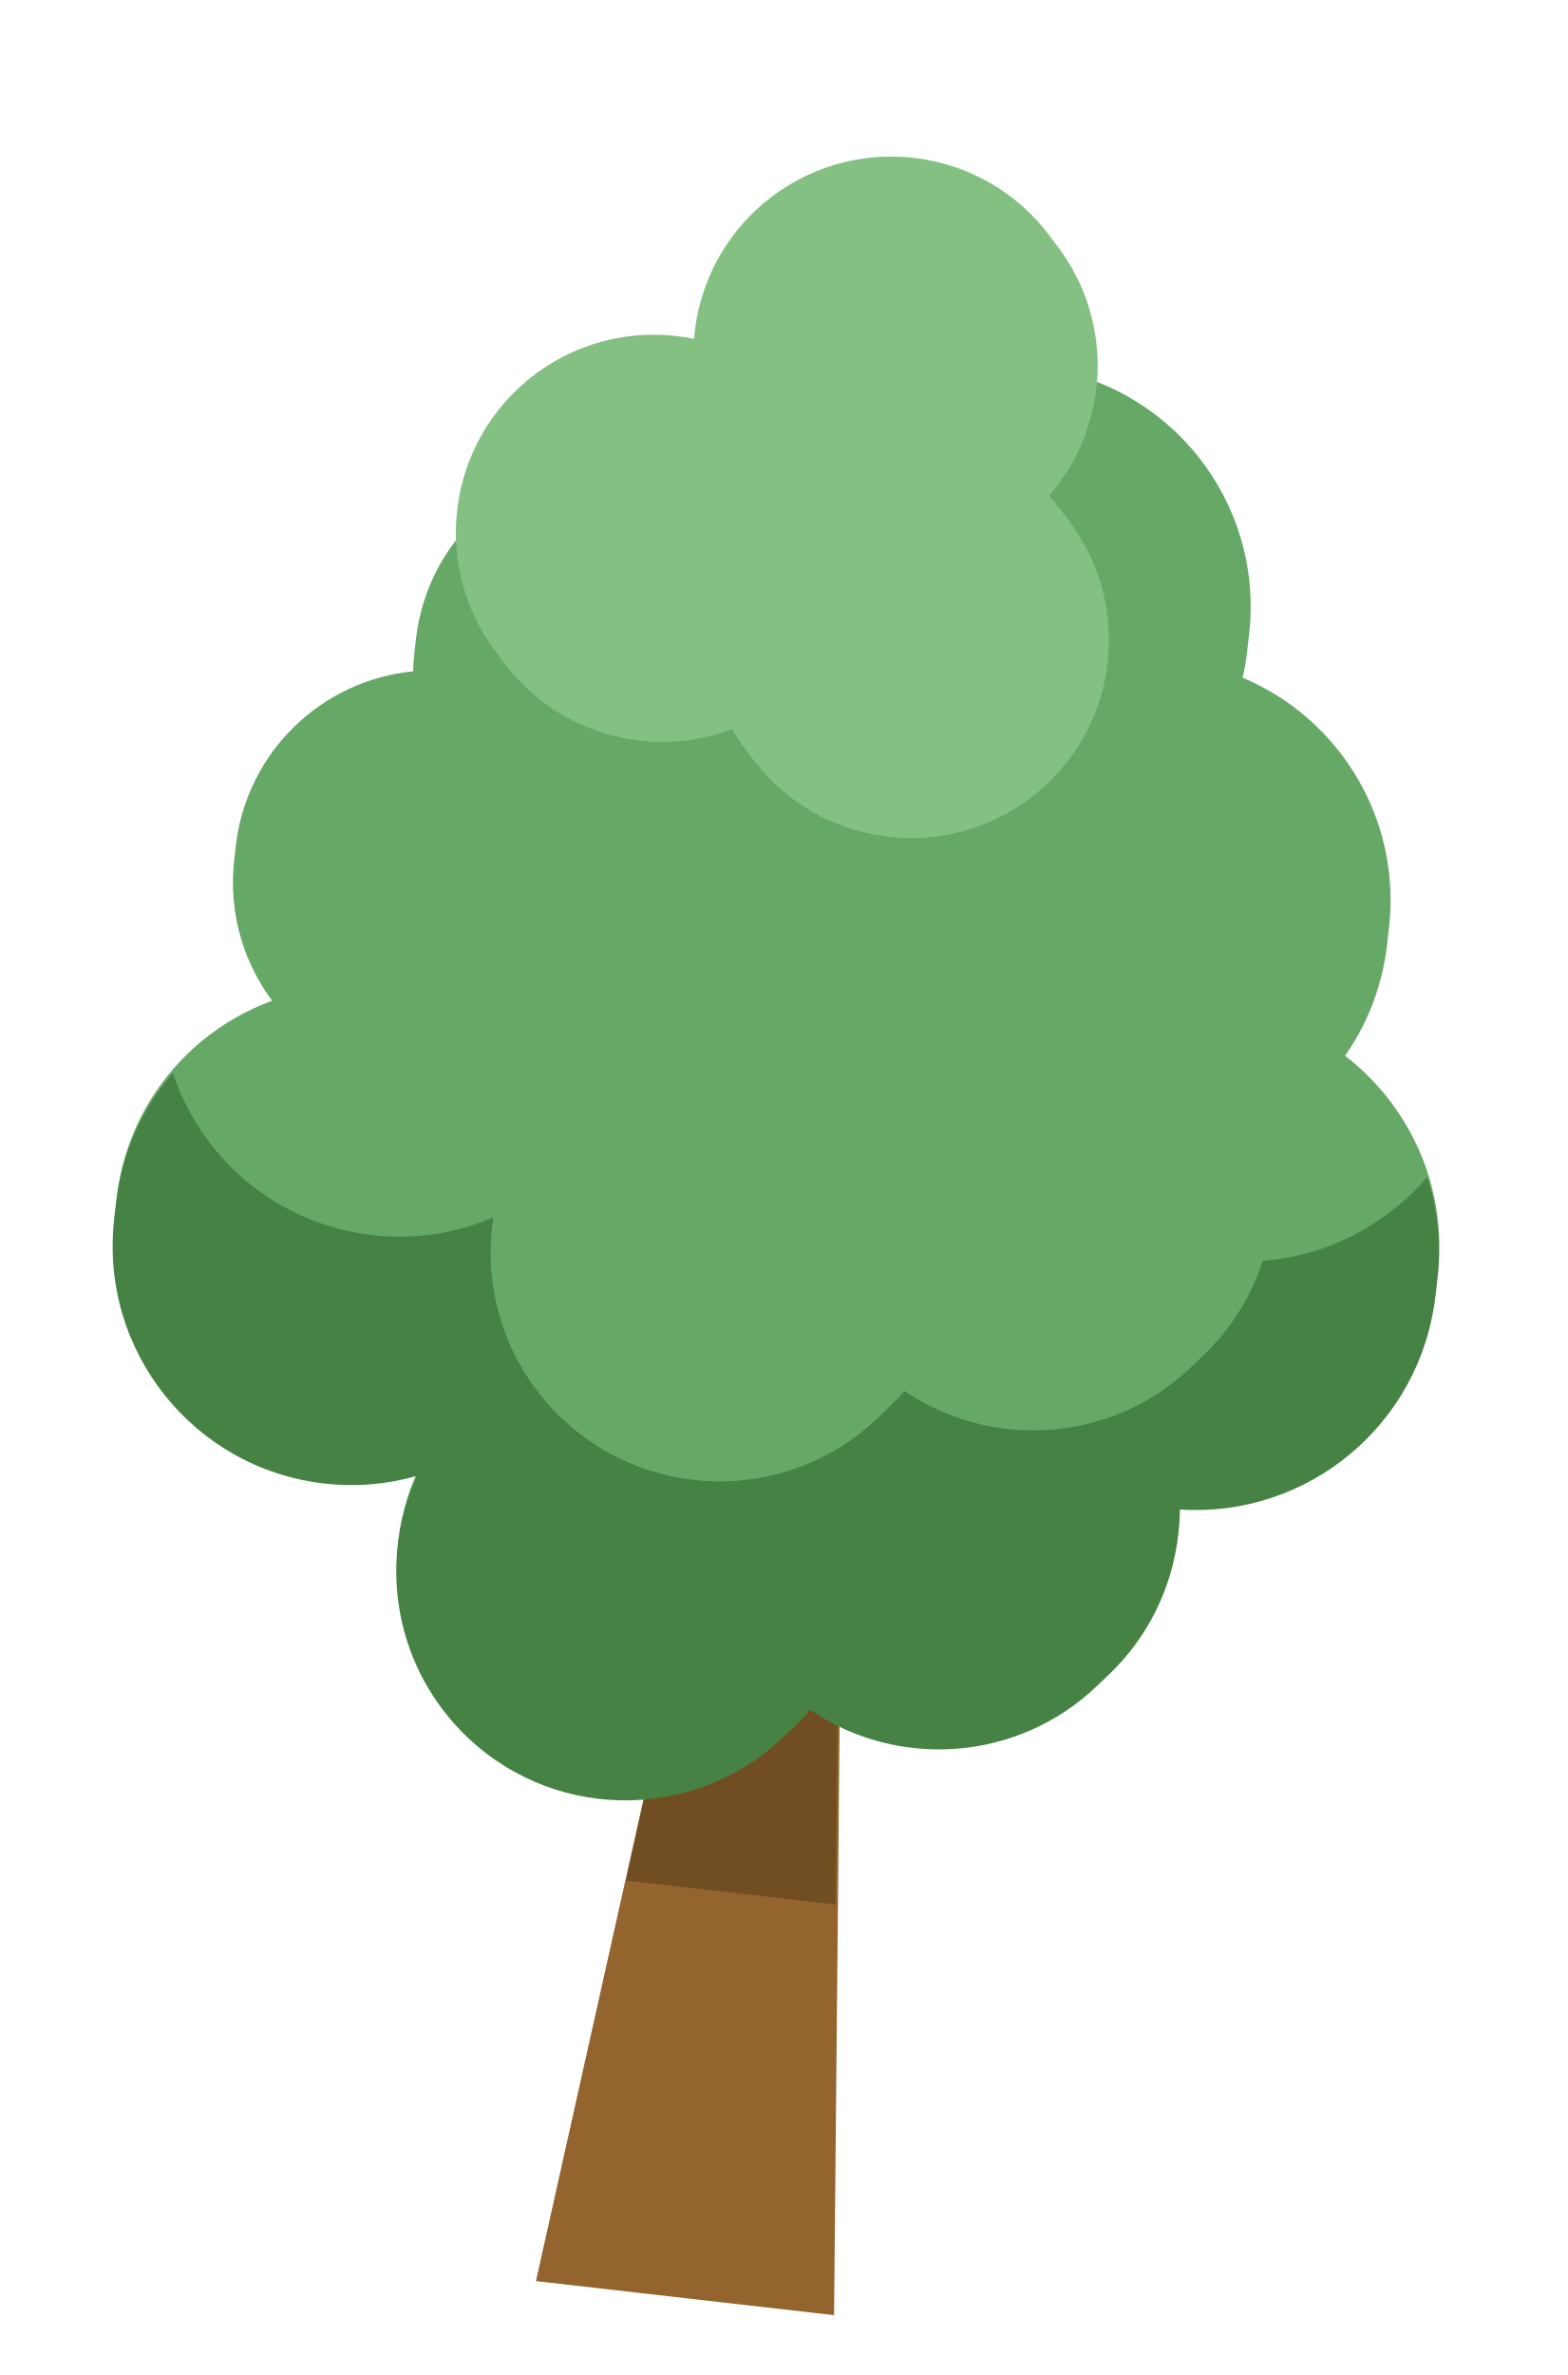
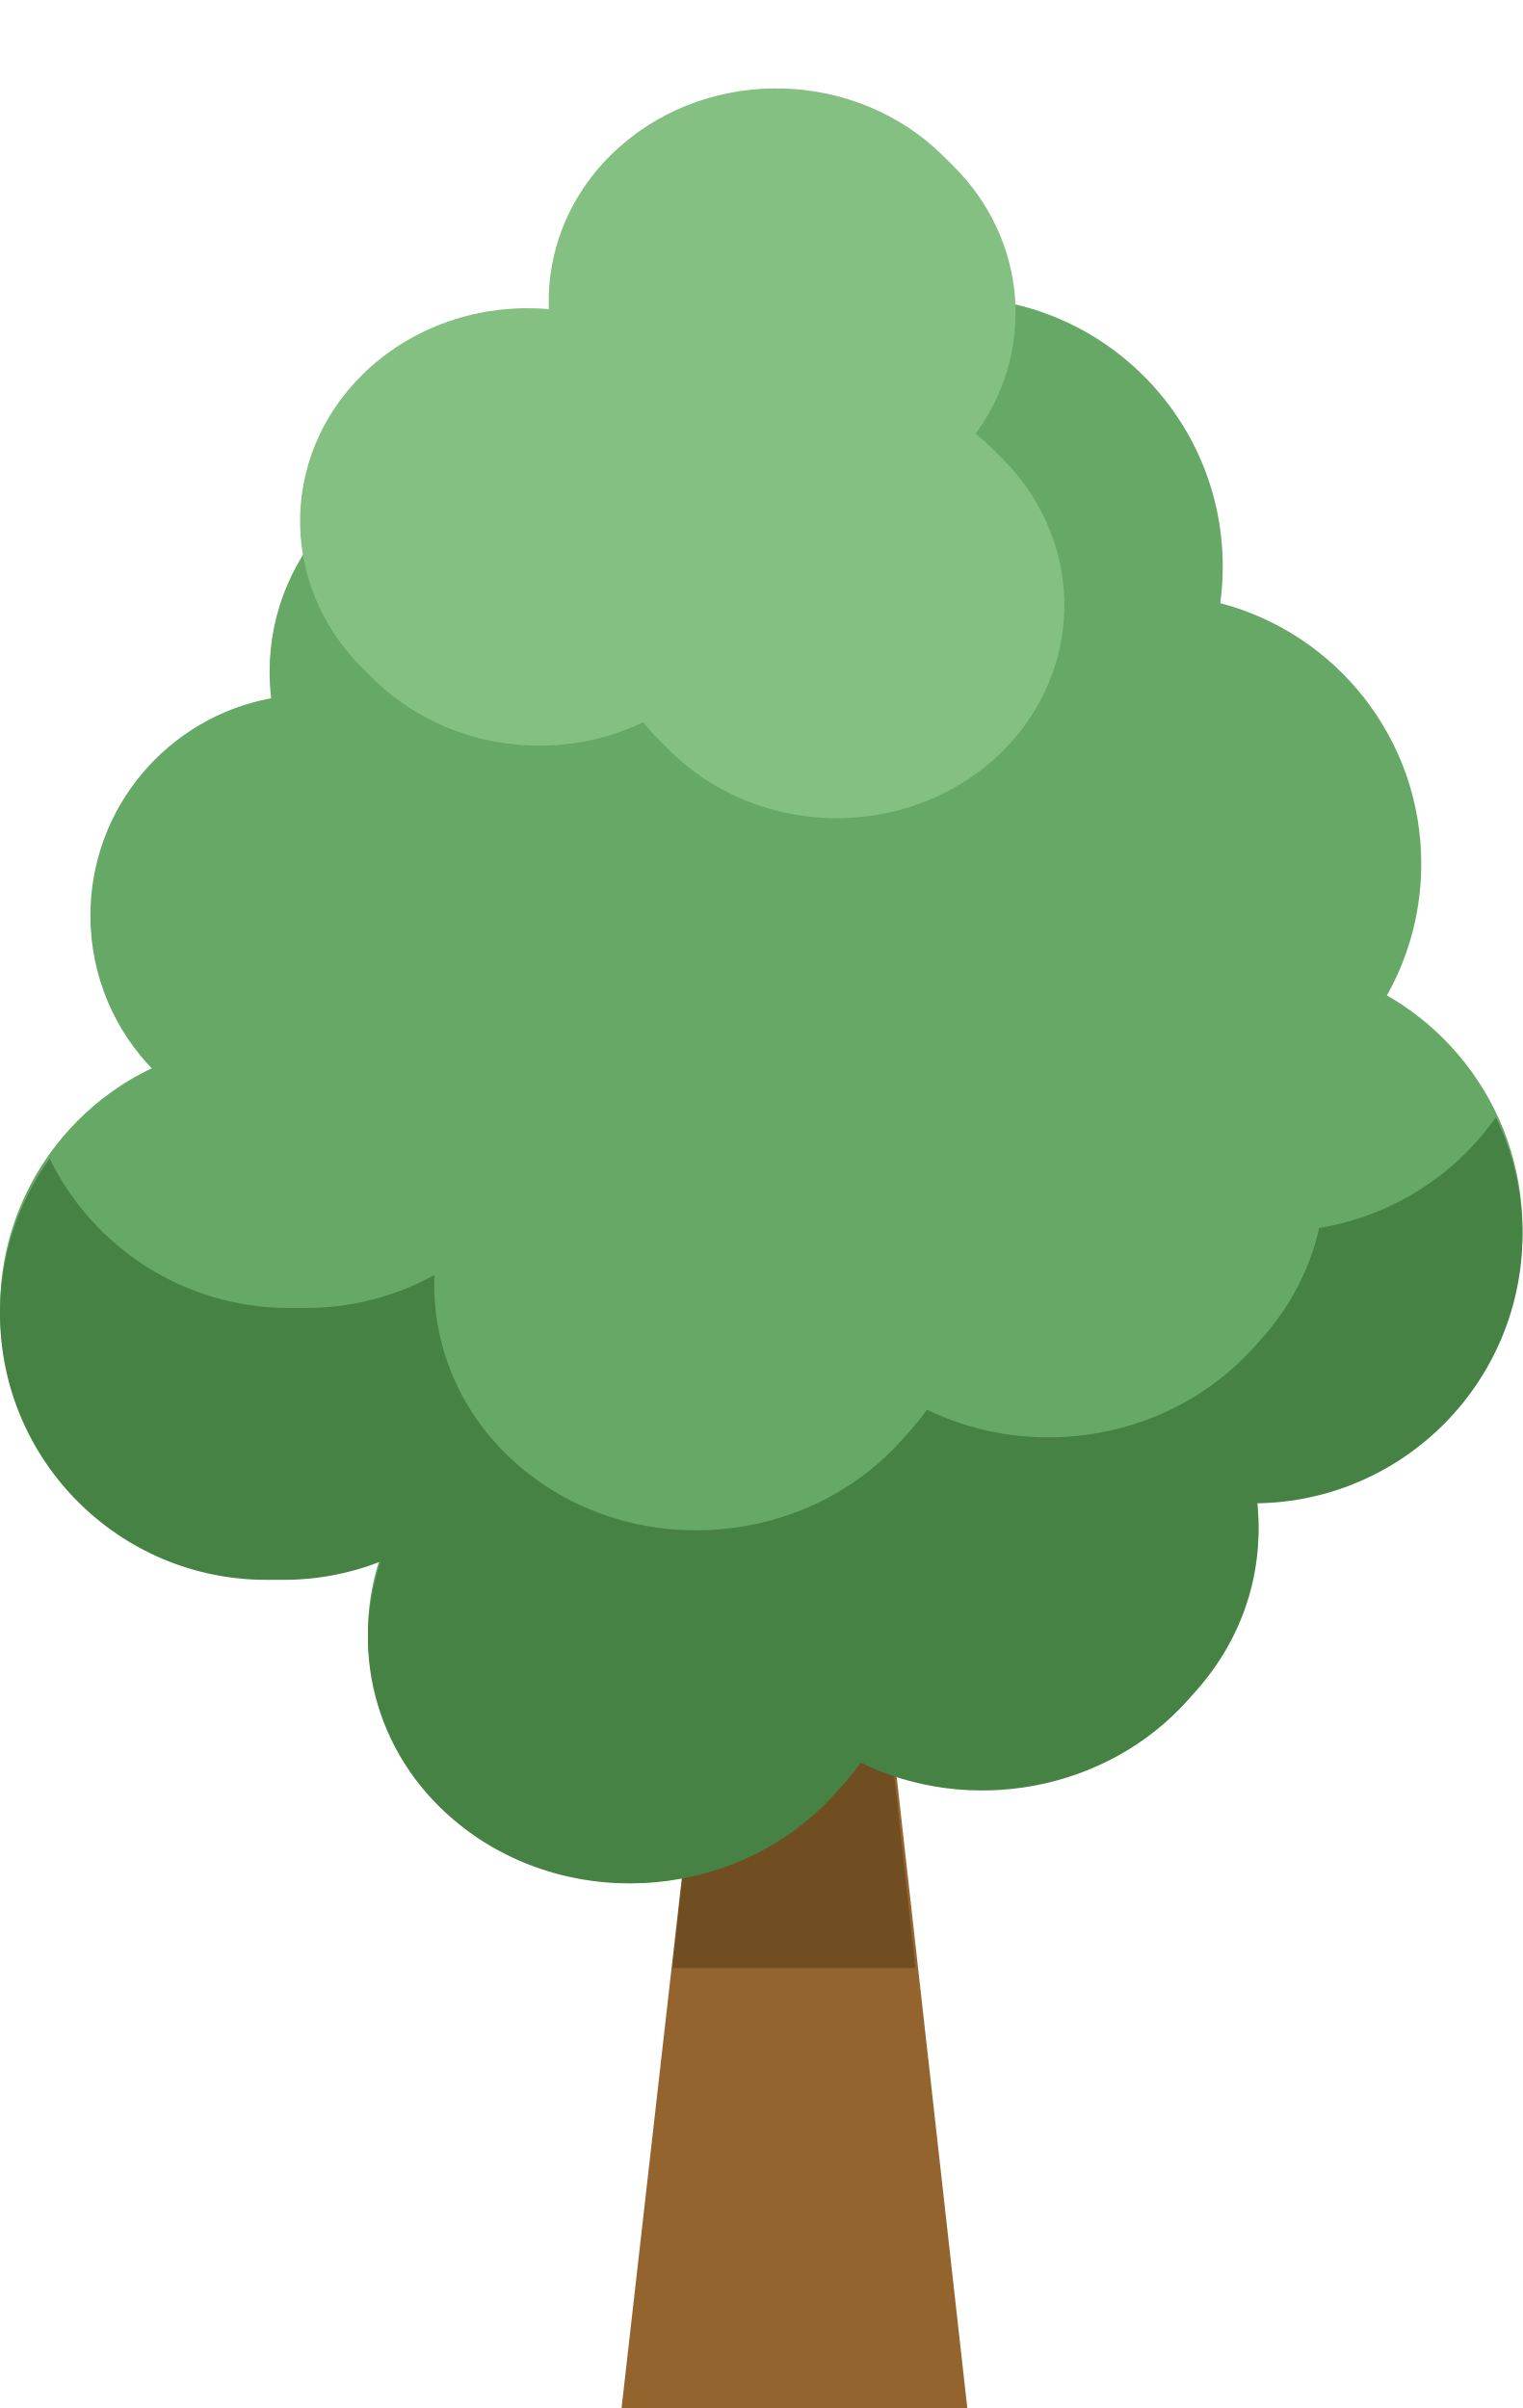
- <svg xmlns="http://www.w3.org/2000/svg" width="134" height="203" viewBox="0 0 134 203" fill="none">
-   <path d="M62.38 120.813L72.024 121.914L71.311 197.886L45.823 194.975L62.38 120.813Z" fill="#93642D" />
-   <path d="M62.311 120.805L71.892 121.899L71.443 162.782L53.531 160.736L62.311 120.805Z" fill="#714D22" />
-   <path fill-rule="evenodd" clip-rule="evenodd" d="M28.541 81.056C29.819 69.865 39.927 61.828 51.119 63.106C62.31 64.385 70.346 74.493 69.068 85.684L68.903 87.132C68.816 87.892 68.689 88.638 68.522 89.368C76.676 92.782 81.951 101.271 80.898 110.496L80.733 111.943C79.454 123.135 69.346 131.171 58.155 129.893C52.102 129.202 46.973 125.928 43.74 121.297C39.547 125.08 33.811 127.113 27.759 126.422C16.568 125.144 8.531 115.035 9.809 103.844L9.975 102.396C11.086 92.665 18.875 85.319 28.247 84.408C28.26 83.778 28.302 83.142 28.375 82.504L28.541 81.056Z" fill="#66A865" />
-   <path fill-rule="evenodd" clip-rule="evenodd" d="M67.043 148.074C59.231 155.551 46.836 155.279 39.359 147.467C31.882 139.655 32.154 127.26 39.966 119.783L40.976 118.816C41.507 118.308 42.059 117.836 42.63 117.399C38.706 109.874 40.022 100.37 46.462 94.207L47.472 93.24C55.284 85.763 67.678 86.034 75.156 93.847C79.199 98.071 80.977 103.636 80.521 109.039C85.938 108.82 91.42 110.84 95.463 115.064C102.94 122.877 102.669 135.271 94.857 142.748L93.846 143.715C87.053 150.217 76.794 150.86 69.317 145.78C68.921 146.237 68.499 146.68 68.053 147.107L67.043 148.074Z" fill="#66A865" />
-   <path fill-rule="evenodd" clip-rule="evenodd" d="M69.991 79.175C71.283 67.859 81.504 59.734 92.82 61.026C104.136 62.318 112.261 72.539 110.969 83.855L110.802 85.318C110.714 86.087 110.585 86.842 110.417 87.579C118.661 91.032 123.995 99.615 122.93 108.942L122.763 110.405C121.47 121.721 111.25 129.847 99.934 128.555C93.814 127.856 88.628 124.546 85.359 119.863C81.119 123.688 75.32 125.744 69.201 125.045C57.885 123.753 49.759 113.532 51.051 102.216L51.218 100.753C52.342 90.912 60.218 83.485 69.694 82.565C69.707 81.927 69.75 81.285 69.824 80.639L69.991 79.175Z" fill="#66A865" />
-   <path fill-rule="evenodd" clip-rule="evenodd" d="M65.818 49.525C67.11 38.209 77.331 30.083 88.646 31.376C99.962 32.668 108.088 42.889 106.795 54.204L106.628 55.668C106.54 56.437 106.411 57.191 106.244 57.929C114.488 61.381 119.821 69.964 118.756 79.291L118.589 80.755C117.297 92.071 107.076 100.196 95.76 98.904C89.641 98.205 84.454 94.895 81.186 90.213C76.946 94.038 71.147 96.093 65.027 95.394C53.711 94.102 45.586 83.881 46.878 72.566L47.045 71.102C48.169 61.262 56.044 53.834 65.52 52.914C65.534 52.277 65.577 51.634 65.65 50.988L65.818 49.525Z" fill="#66A865" />
-   <path fill-rule="evenodd" clip-rule="evenodd" d="M35.566 54.601C36.627 45.316 45.013 38.649 54.298 39.71C63.582 40.77 70.249 49.156 69.189 58.441L69.052 59.642C68.98 60.273 68.874 60.892 68.736 61.497C75.501 64.329 79.877 71.372 79.003 79.025L78.866 80.226C77.806 89.511 69.419 96.178 60.135 95.118C55.114 94.544 50.858 91.828 48.176 87.986C44.697 91.125 39.939 92.811 34.918 92.238C25.633 91.177 18.966 82.791 20.026 73.507L20.163 72.306C21.085 64.232 27.547 58.137 35.322 57.382C35.333 56.859 35.369 56.332 35.429 55.802L35.566 54.601Z" fill="#66A865" />
-   <path fill-rule="evenodd" clip-rule="evenodd" d="M91.43 44.567C97.037 52.043 95.52 62.649 88.043 68.255C80.567 73.861 69.961 72.345 64.355 64.868L63.63 63.901C63.249 63.393 62.901 62.871 62.585 62.336C55.723 64.923 47.705 62.81 43.084 56.647L42.359 55.68C36.753 48.204 38.269 37.598 45.746 31.992C49.789 28.96 54.748 28.011 59.336 28.962C59.709 24.291 62.009 19.797 66.053 16.765C73.529 11.159 84.135 12.676 89.741 20.152L90.466 21.119C95.341 27.621 94.83 36.489 89.698 42.378C90.049 42.765 90.385 43.173 90.705 43.6L91.43 44.567Z" fill="#83C082" />
-   <path fill-rule="evenodd" clip-rule="evenodd" d="M122.018 100.615C118.529 104.688 113.506 107.344 107.963 107.774C106.997 110.755 105.3 113.545 102.878 115.864L101.867 116.831C95.074 123.333 84.815 123.975 77.339 118.895C76.942 119.352 76.52 119.795 76.074 120.222L75.064 121.189C67.252 128.666 54.857 128.394 47.38 120.582C43.003 116.009 41.281 109.864 42.174 104.056C39.02 105.41 35.482 105.985 31.829 105.568C23.683 104.638 17.209 99.029 14.781 91.73C12.175 94.732 10.417 98.526 9.932 102.775L9.766 104.222C8.488 115.413 16.525 125.522 27.716 126.8C30.467 127.114 33.152 126.865 35.657 126.146C32.413 133.228 33.602 141.875 39.316 147.845C46.793 155.657 59.188 155.929 67 148.452L68.01 147.485C68.456 147.058 68.878 146.615 69.274 146.158C76.751 151.238 87.01 150.596 93.803 144.094L94.814 143.126C98.821 139.291 100.844 134.162 100.855 129.02C111.782 129.759 121.464 121.777 122.72 110.784L122.887 109.32C123.233 106.29 122.903 103.338 122.018 100.615Z" fill="#458244" />
+ <svg xmlns="http://www.w3.org/2000/svg" width="55" height="87" viewBox="0 0 55 87" fill="none">
+   <path d="M26.367 52.577H31.093L34.944 87H22.454L26.367 52.577Z" fill="#93642D" />
+   <path d="M26.333 52.577H31.028L33.069 71.105H24.291L26.333 52.577Z" fill="#714D22" />
+   <path fill-rule="evenodd" clip-rule="evenodd" d="M7.802 36.664C7.802 31.349 12.11 27.041 17.425 27.041H18.038C23.353 27.041 27.661 31.349 27.661 36.664C27.661 37.108 27.631 37.544 27.573 37.972C31.705 39.053 34.754 42.812 34.754 47.282C34.754 52.597 30.446 56.906 25.131 56.906H24.518C21.685 56.906 19.138 55.682 17.377 53.734C15.616 55.682 13.069 56.906 10.236 56.906H9.623C4.308 56.906 0 52.597 0 47.282C0 42.566 3.393 38.643 7.87 37.819C7.825 37.44 7.802 37.055 7.802 36.664Z" fill="#66A865" />
+   <path fill-rule="evenodd" clip-rule="evenodd" d="M30.202 64.591C26.795 68.426 20.752 68.981 16.703 65.831C12.655 62.682 12.135 57.02 15.542 53.186L15.829 52.864C16.083 52.577 16.352 52.309 16.634 52.059C14.322 48.845 14.46 44.438 17.271 41.274L17.558 40.951C20.965 37.117 27.008 36.562 31.057 39.712C33.246 41.415 34.404 43.853 34.466 46.339C37.09 45.942 39.863 46.562 42.052 48.265C46.101 51.415 46.621 57.076 43.214 60.91L42.927 61.233C39.962 64.57 35 65.423 31.094 63.513C30.908 63.771 30.707 64.024 30.489 64.269L30.202 64.591Z" fill="#66A865" />
+   <path fill-rule="evenodd" clip-rule="evenodd" d="M27.748 33.674C27.748 28.3 32.105 23.944 37.478 23.944H38.098C43.472 23.944 47.828 28.3 47.828 33.674C47.828 34.122 47.798 34.564 47.739 34.996C51.917 36.089 55 39.89 55 44.41C55 49.784 50.644 54.14 45.27 54.14H44.65C41.785 54.14 39.21 52.903 37.43 50.933C35.649 52.903 33.074 54.14 30.21 54.14H29.59C24.216 54.14 19.86 49.784 19.86 44.41C19.86 39.642 23.29 35.674 27.817 34.841C27.772 34.458 27.748 34.069 27.748 33.674Z" fill="#66A865" />
+   <path fill-rule="evenodd" clip-rule="evenodd" d="M24.092 20.469C24.092 15.095 28.448 10.739 33.822 10.739H34.442C39.816 10.739 44.172 15.095 44.172 20.469C44.172 20.918 44.142 21.359 44.083 21.792C48.261 22.885 51.343 26.685 51.343 31.206C51.343 36.58 46.987 40.936 41.613 40.936H40.993C38.129 40.936 35.554 39.698 33.773 37.728C31.993 39.698 29.417 40.936 26.553 40.936H25.933C20.559 40.936 16.203 36.58 16.203 31.206C16.203 26.437 19.633 22.47 24.161 21.637C24.115 21.254 24.092 20.864 24.092 20.469Z" fill="#66A865" />
+   <path fill-rule="evenodd" clip-rule="evenodd" d="M9.739 24.27C9.739 19.861 13.313 16.287 17.723 16.287H18.231C22.641 16.287 26.215 19.861 26.215 24.27C26.215 24.638 26.19 25.001 26.142 25.355C29.57 26.252 32.099 29.371 32.099 33.08C32.099 37.489 28.525 41.063 24.116 41.063H23.607C21.257 41.063 19.144 40.048 17.683 38.432C16.222 40.048 14.109 41.063 11.758 41.063H11.25C6.84 41.063 3.266 37.489 3.266 33.08C3.266 29.167 6.081 25.912 9.796 25.228C9.758 24.914 9.739 24.594 9.739 24.27Z" fill="#66A865" />
+   <path fill-rule="evenodd" clip-rule="evenodd" d="M36.186 16.545C39.322 19.651 39.184 24.539 35.877 27.462C32.571 30.386 27.347 30.239 24.21 27.133L23.849 26.775C23.629 26.557 23.425 26.331 23.238 26.097C20.058 27.622 16.053 27.072 13.467 24.511L13.106 24.153C9.969 21.047 10.107 16.159 13.414 13.235C15.203 11.654 17.551 10.971 19.828 11.169C19.746 9.031 20.607 6.875 22.396 5.294C25.703 2.37 30.926 2.518 34.063 5.624L34.424 5.982C37.152 8.683 37.403 12.733 35.246 15.666C35.446 15.829 35.639 16.003 35.824 16.186L36.186 16.545Z" fill="#83C082" />
+   <path fill-rule="evenodd" clip-rule="evenodd" d="M54.041 40.366C52.566 42.456 50.288 43.938 47.656 44.365C47.343 45.776 46.664 47.139 45.608 48.328L45.322 48.65C42.357 51.987 37.395 52.841 33.489 50.93C33.303 51.188 33.101 51.441 32.884 51.686L32.597 52.008C29.19 55.843 23.146 56.398 19.098 53.248C16.746 51.419 15.585 48.741 15.693 46.066C14.317 46.825 12.735 47.257 11.053 47.257H10.44C6.642 47.257 3.358 45.057 1.793 41.861C0.664 43.438 0 45.369 0 47.456C0 52.771 4.308 57.079 9.623 57.079H10.236C11.475 57.079 12.66 56.845 13.748 56.419C12.597 59.799 13.639 63.621 16.703 66.005C20.752 69.154 26.796 68.599 30.202 64.765L30.489 64.442C30.707 64.197 30.908 63.945 31.094 63.686C35 65.597 39.962 64.744 42.927 61.407L43.214 61.084C44.965 59.113 45.678 56.66 45.409 54.313C50.718 54.239 55 49.911 55 44.584C55 43.073 54.655 41.642 54.041 40.366Z" fill="#458244" />
</svg>
